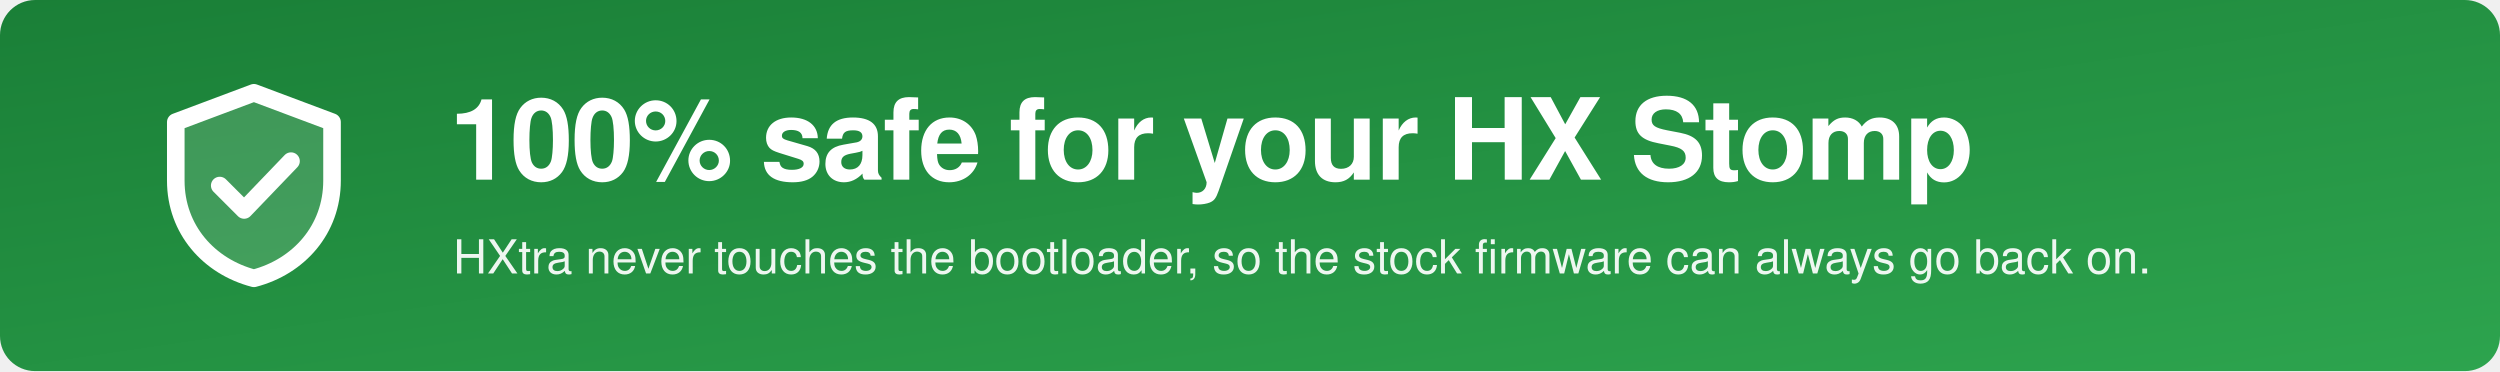
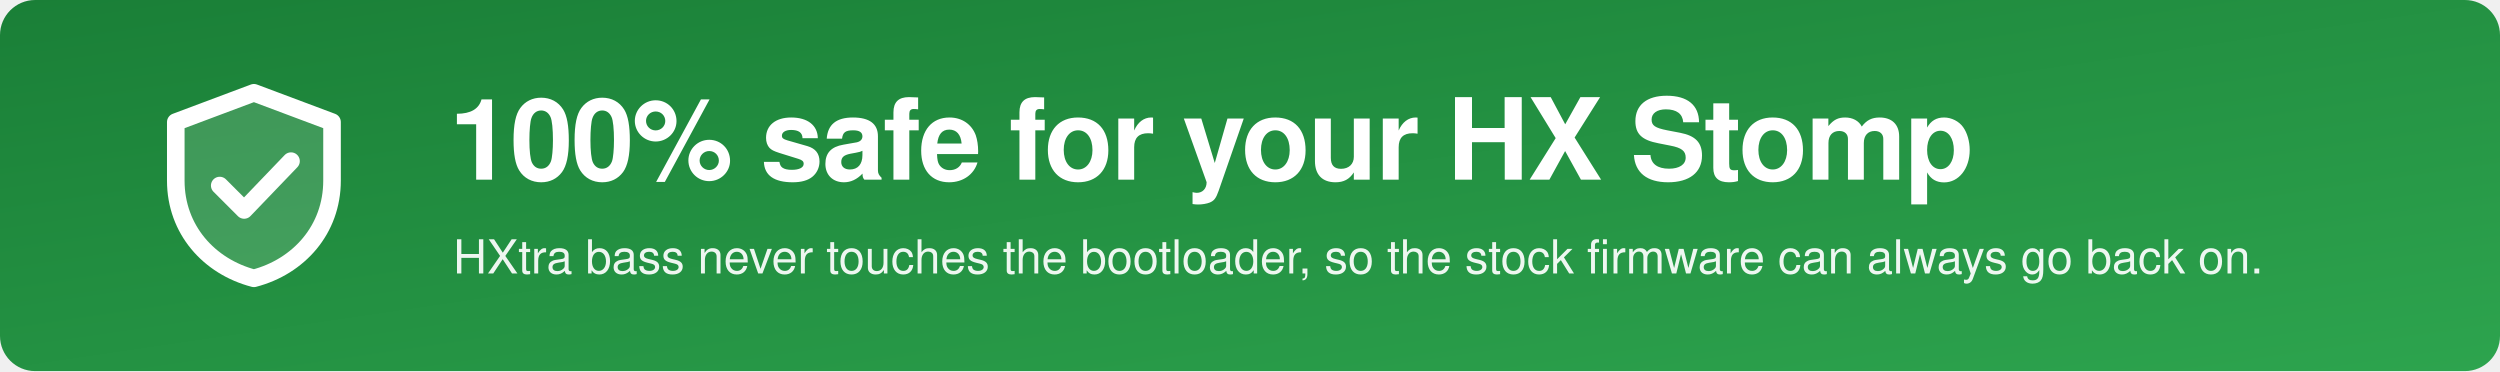
- <svg xmlns="http://www.w3.org/2000/svg" width="1280" height="190" viewBox="0 0 1280 190" role="img" aria-label="100% safe for your HX Stomp: HXtra never touches the bootloader, so the stock firmware can always go back on">
+ <svg xmlns="http://www.w3.org/2000/svg" width="1280" height="190" viewBox="0 0 1280 190" role="img" aria-label="100% safe for your HX Stomp: HXtra bass never touches the bootloader, so the stock firmware can always go back on">
  <defs>
    <linearGradient id="bg" x1="0" y1="0" x2="1" y2="1">
      <stop offset="0" stop-color="#1a7f37" />
      <stop offset="1" stop-color="#2da44e" />
    </linearGradient>
  </defs>
  <rect width="1280" height="190" rx="18" fill="url(#bg)" />
  <g transform="translate(70 35) scale(5)" fill="none" stroke="#fff" stroke-width="1.8" stroke-linecap="round" stroke-linejoin="round">
    <path d="M12 2.5 4 5.5v6c0 5 3.4 8.8 8 10 4.6-1.2 8-5 8-10v-6z" fill="#fff" fill-opacity=".15" />
    <path d="M8.5 12l2.5 2.5 4.8-5" />
  </g>
  <text x="230" y="92" font-family="'Helvetica Neue', Helvetica, Arial, sans-serif" font-size="58" font-weight="800" fill="#fff" letter-spacing="-1">100% safe for your HX Stomp</text>
-   <text x="232" y="140" font-family="'Helvetica Neue', Helvetica, Arial, sans-serif" font-size="24" font-weight="500" fill="#fff" fill-opacity=".92">HXtra never touches the bootloader, so the stock firmware can always go back on.</text>
+   <text x="232" y="140" font-family="'Helvetica Neue', Helvetica, Arial, sans-serif" font-size="24" font-weight="500" fill="#fff" fill-opacity=".92">HXtra bass never touches the bootloader, so the stock firmware can always go back on.</text>
</svg>
